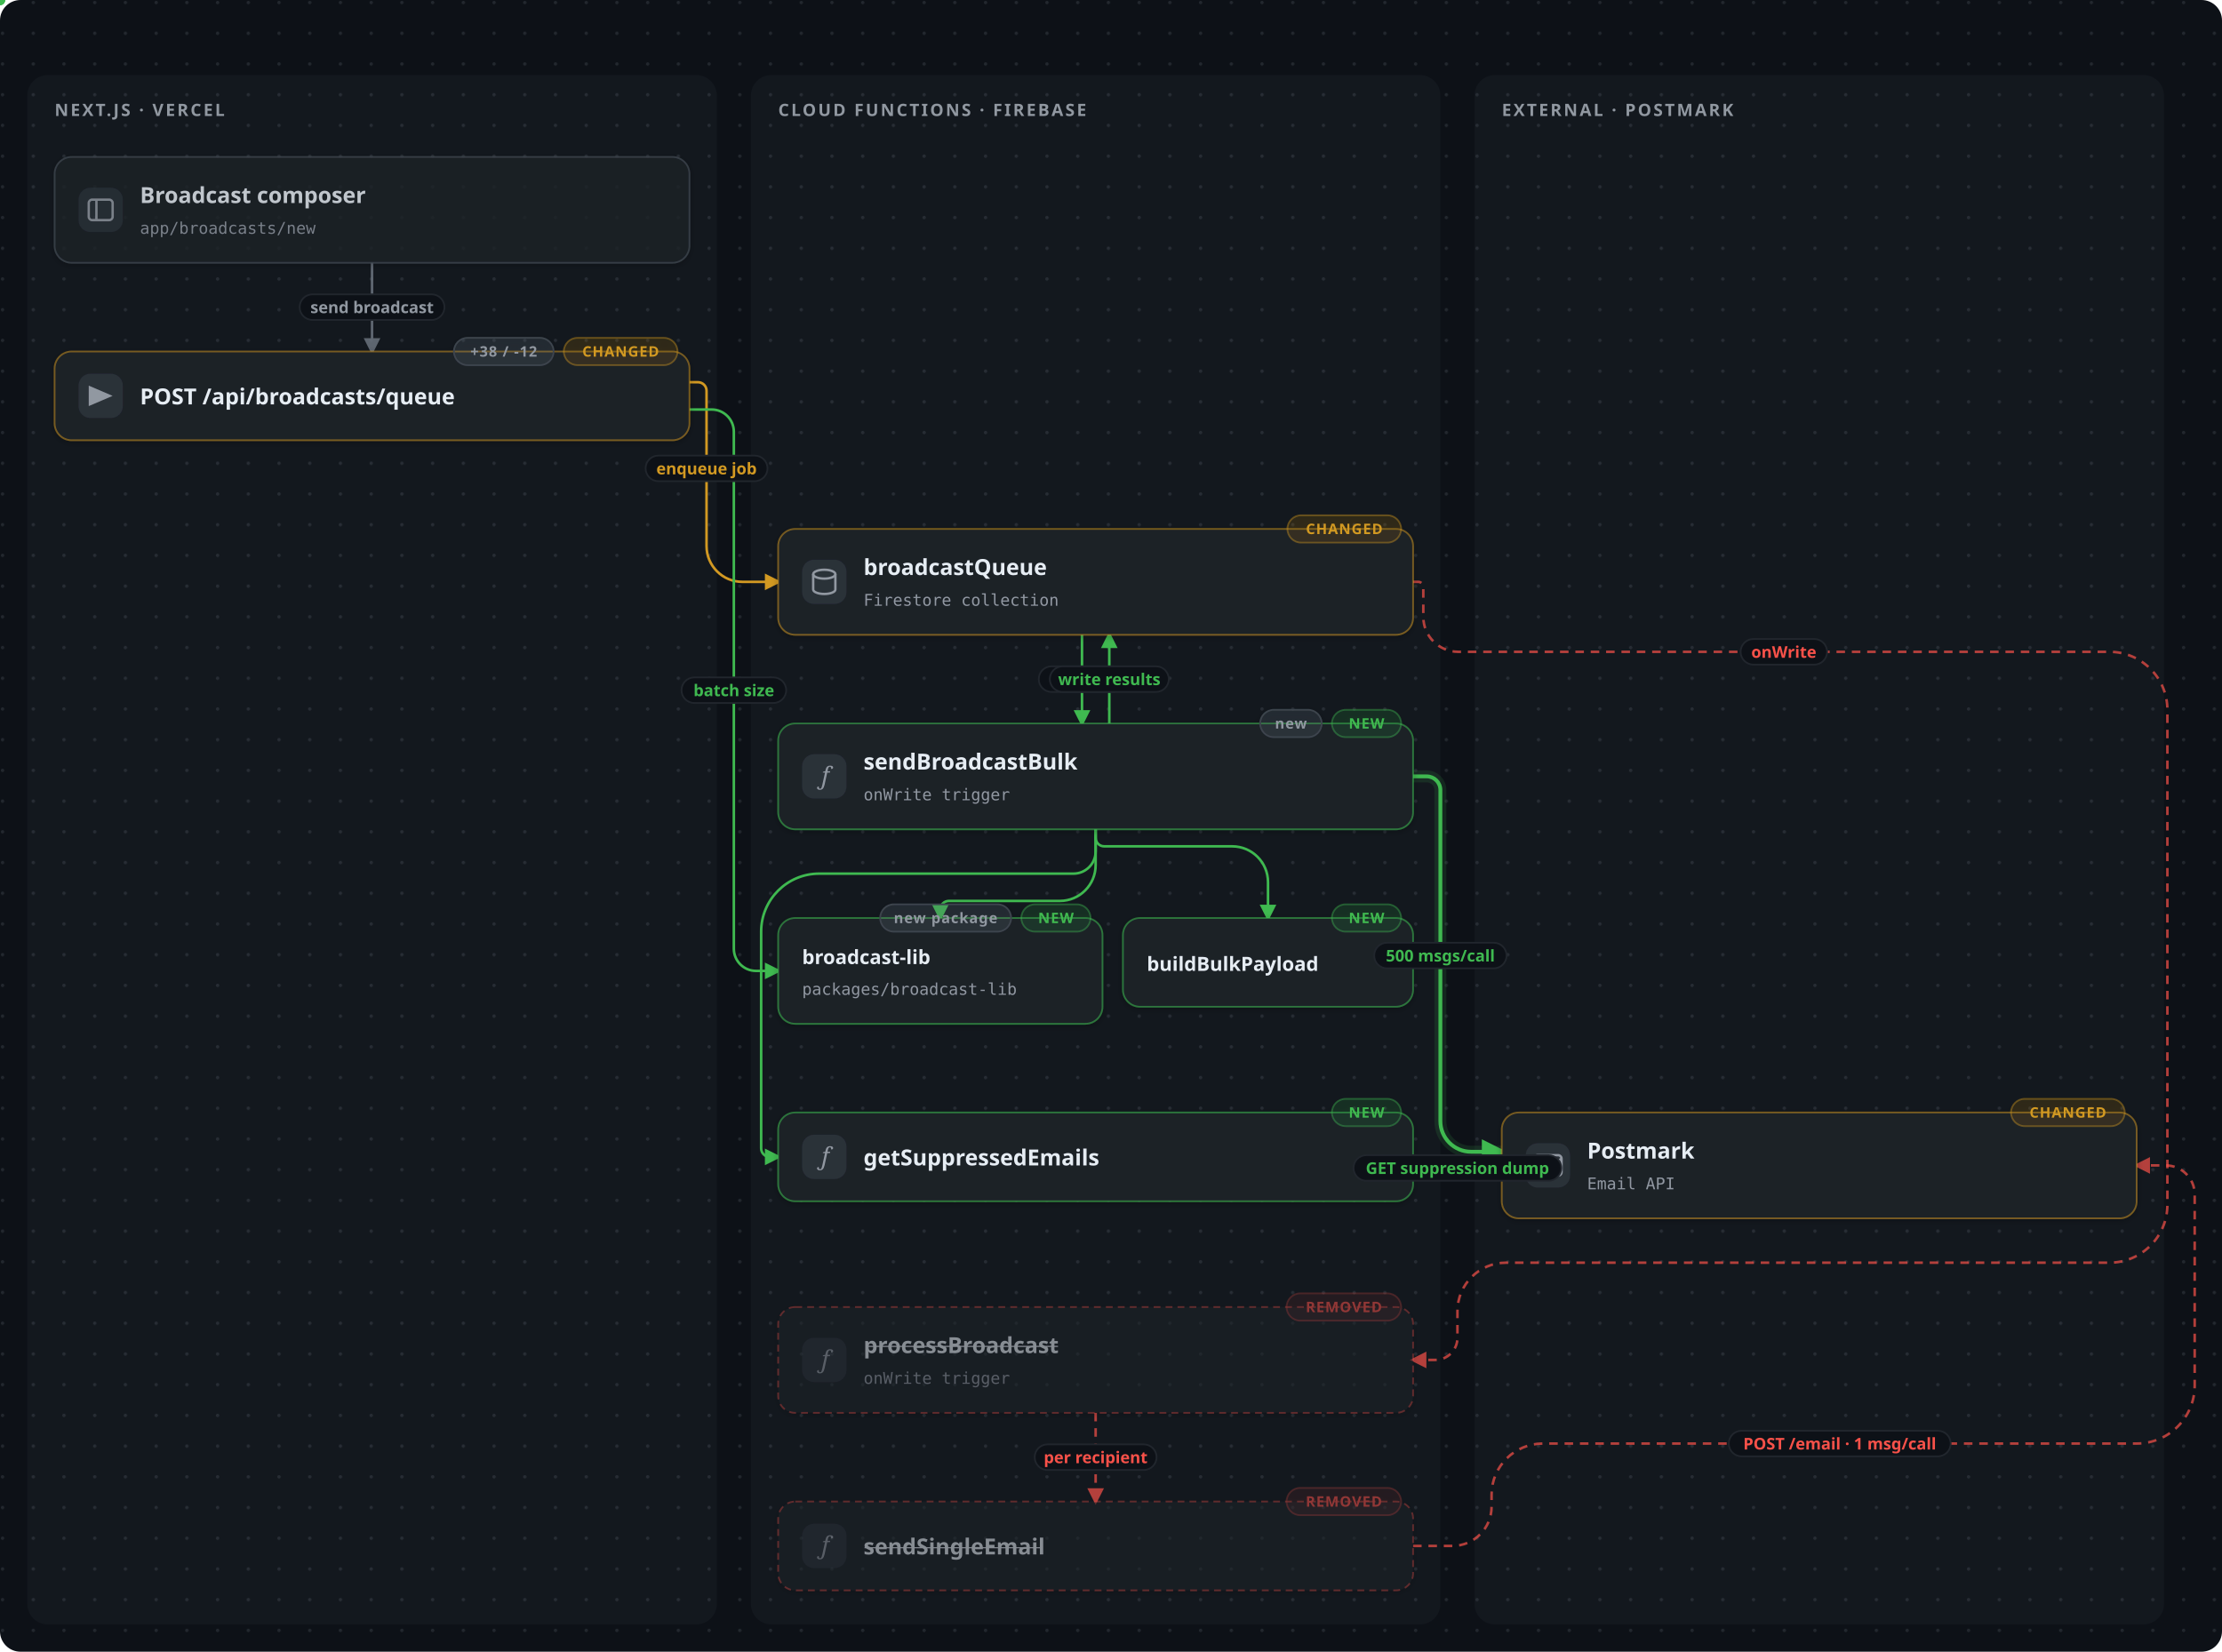
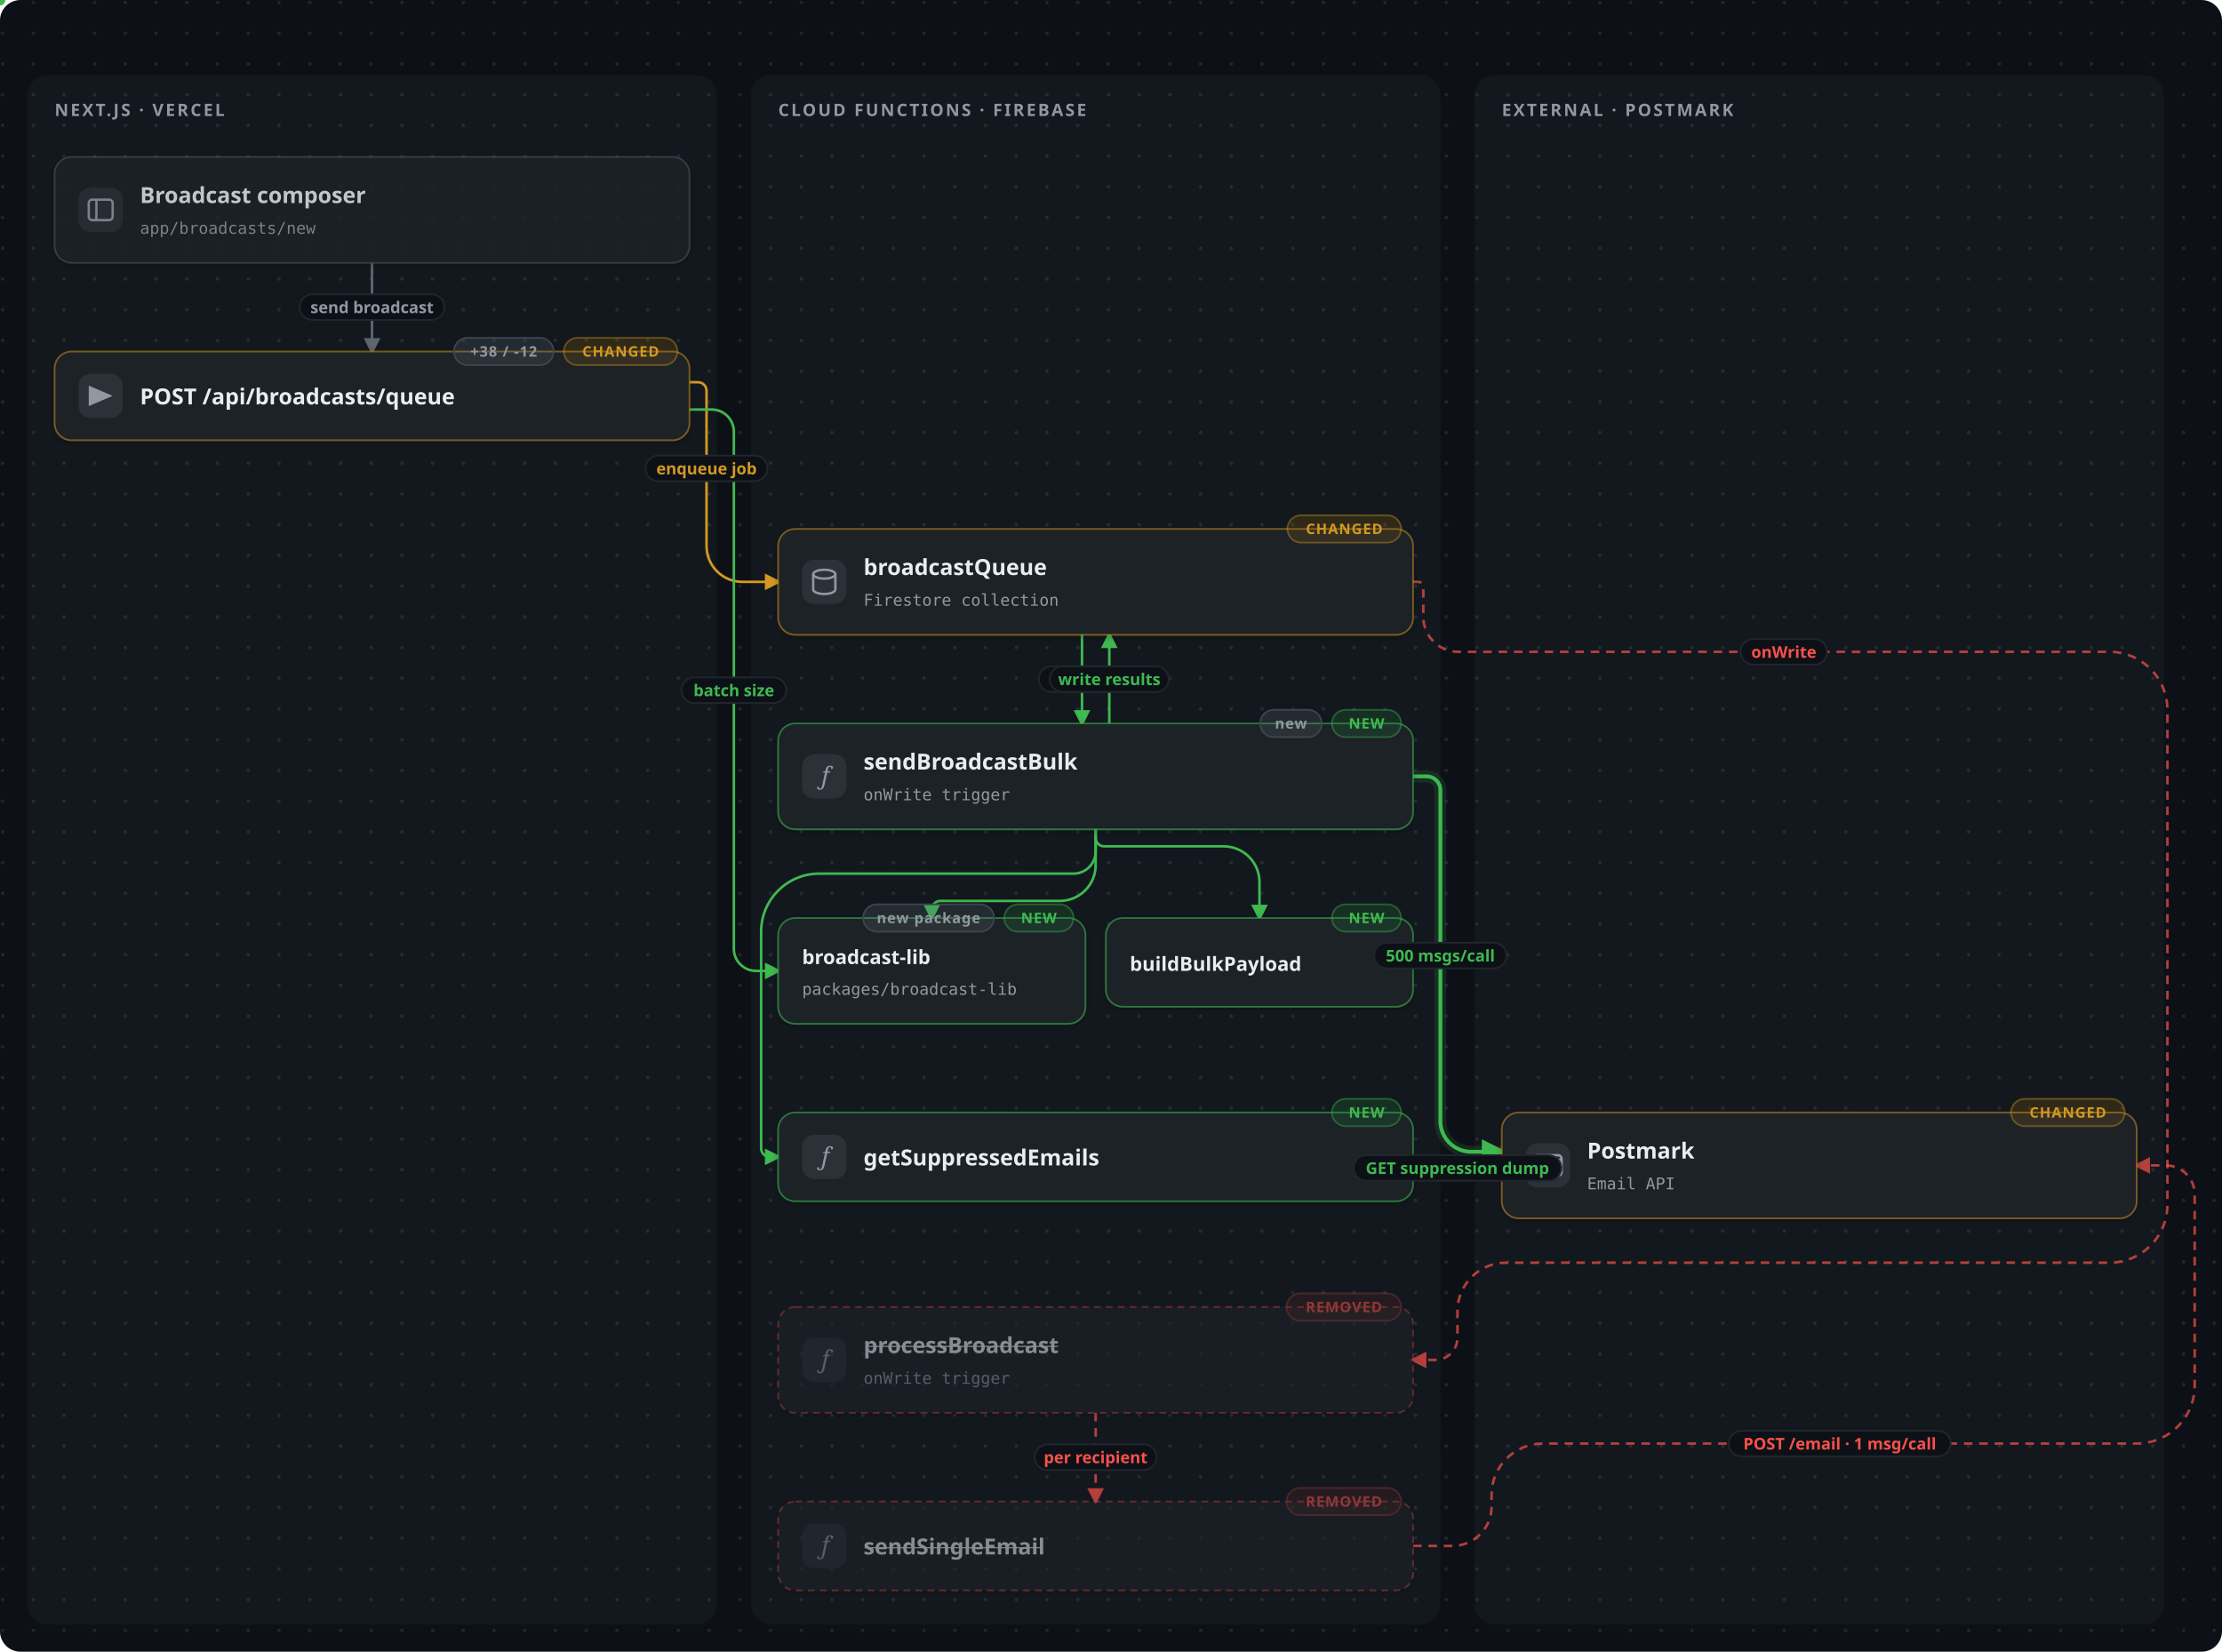
<svg xmlns="http://www.w3.org/2000/svg" viewBox="0 0 1302 968" width="1302" height="968" role="img" aria-label="Architecture — blast radius">
  <style>text{font-family:-apple-system, BlinkMacSystemFont, "Segoe UI", "Noto Sans", Helvetica, Arial, sans-serif}.lanebox{fill:rgba(110,118,129,.07)}.lanelabel{font-size:10px;font-weight:700;letter-spacing:.12em;fill:#9198a1}.card{fill:#1c2128;stroke:#3d444d;stroke-width:1}.card-added{stroke:#3fb950;stroke-opacity:.55}.card-modified{stroke:#d29922;stroke-opacity:.5}.ghost{opacity:.55}.ghost .card{stroke:#f85149;stroke-dasharray:4 3;stroke-opacity:.6}.context{opacity:.82}.ntitle{font-weight:600;fill:#e6edf3}.strike{text-decoration:line-through}.nsub{font-size:9.5px;fill:#9198a1;font-family:ui-monospace, SFMono-Regular, "SF Mono", Menlo, Consolas, monospace}.chip{fill:rgba(110,118,129,.18)}.glyph{fill:#9198a1}.glyph-stroke{stroke:#9198a1;stroke-width:1.4;fill:none}.bdg text{font-size:8.5px;font-weight:700;letter-spacing:.06em}.bdg rect{stroke-width:1}.bdg-added rect{fill:rgba(46,160,67,.15);stroke:rgba(63,185,80,.4)}.bdg-added text{fill:#3fb950}.bdg-modified rect{fill:rgba(187,128,9,.15);stroke:rgba(210,153,34,.4)}.bdg-modified text{fill:#d29922}.bdg-removed rect{fill:rgba(248,81,73,.12);stroke:rgba(248,81,73,.4)}.bdg-removed text{fill:#f85149}.bdg-neutral rect{fill:rgba(110,118,129,.18);stroke:#3d444d}.bdg-neutral text{fill:#9198a1}.edge{fill:none;stroke-width:1.5}.edge-added{stroke:#3fb950}.edge-modified{stroke:#d29922}.edge-removed{stroke:#f85149;stroke-dasharray:5 4;opacity:.7}.edge-neutral{stroke:#6e7681}.hero{stroke-width:2.25}.faded{opacity:.45}.glow{fill:none;stroke-width:7;opacity:.14}.msg-self{font-size:11px;fill:#e6edf3}.lpill{fill:#0d1117;stroke:#21262d;stroke-width:1}.ltext{font-size:9.5px;font-weight:600;fill:#9198a1}.ltext-added{fill:#3fb950}.ltext-modified{fill:#d29922}.ltext-removed{fill:#f85149}.cardsh{filter:drop-shadow(0 1px 2px rgba(0,0,0,.28))}.pcard{fill:#1c2128;stroke:#3d444d;stroke-width:1}.ptitle{font-size:12px;font-weight:600;fill:#e6edf3;text-anchor:middle}.lifeline{stroke:#30363d;stroke-width:1;stroke-dasharray:3 4}.actbar{fill:rgba(46,160,67,.15);stroke:rgba(63,185,80,.4)}.msg{fill:none;stroke-width:1.4}.msg-return{stroke-dasharray:4 3;opacity:.8}.msg-label{font-size:11px;fill:#e6edf3;text-anchor:middle}.msg-strong{stroke-width:2}</style>
  <defs>
    <pattern id="dots" width="18" height="18" patternUnits="userSpaceOnUse">
      <circle cx="1.5" cy="1.5" r="1" fill="rgba(110,118,129,.22)" />
    </pattern>
    <marker id="mk-added" viewBox="0 0 10 10" refX="8" refY="5" markerWidth="6.5" markerHeight="6.5" orient="auto-start-reverse">
      <path d="M0,0 L10,5 L0,10 z" fill="#3fb950" />
    </marker>
    <marker id="mk-modified" viewBox="0 0 10 10" refX="8" refY="5" markerWidth="6.5" markerHeight="6.5" orient="auto-start-reverse">
      <path d="M0,0 L10,5 L0,10 z" fill="#d29922" />
    </marker>
    <marker id="mk-removed" viewBox="0 0 10 10" refX="8" refY="5" markerWidth="6.5" markerHeight="6.5" orient="auto-start-reverse">
      <path d="M0,0 L10,5 L0,10 z" fill="#f85149" />
    </marker>
    <marker id="mk-neutral" viewBox="0 0 10 10" refX="8" refY="5" markerWidth="6.5" markerHeight="6.5" orient="auto-start-reverse">
      <path d="M0,0 L10,5 L0,10 z" fill="#6e7681" />
    </marker>
  </defs>
  <rect x="0" y="0" width="1302" height="968" rx="12" fill="#0d1117" />
  <rect x="0" y="0" width="1302" height="968" rx="12" fill="url(#dots)" />
  <g>
    <rect class="lanebox" x="16" y="44" width="404" height="908" rx="12" />
    <text class="lanelabel" x="32" y="68">NEXT.JS · VERCEL</text>
    <rect class="lanebox" x="440" y="44" width="404" height="908" rx="12" />
    <text class="lanelabel" x="456" y="68">CLOUD FUNCTIONS · FIREBASE</text>
    <rect class="lanebox" x="864" y="44" width="404" height="908" rx="12" />
    <text class="lanelabel" x="880" y="68">EXTERNAL · POSTMARK</text>
  </g>
  <g>
    <path class="edge edge-neutral context" d="M218,154 L218,206" marker-end="url(#mk-neutral)" />
    <path class="edge edge-modified" d="M404,224 L409,224 C411.76,224 414,226.24 414,229 L414,320 C414,331.6 423.4,341 435,341 L456,341" marker-end="url(#mk-modified)" />
    <path class="edge edge-added" d="M404,240 L417,240 C424.18,240 430,245.82 430,253 L430,556 C430,563.18 435.82,569 443,569 L456,569" marker-end="url(#mk-added)" />
    <path class="edge edge-added" d="M634,372 L634,424" marker-end="url(#mk-added)" />
    <path class="edge edge-removed" d="M828,341 L831,341 C832.66,341 834,342.34 834,344 L834,361.5 C834,372.82 843.18,382 854.5,382 L1236,382 C1254.78,382 1270,397.22 1270,416 L1270,706 C1270,724.78 1254.78,740 1236,740 L882.5,740 C866.76,740 854,752.76 854,768.5 L854,784 C854,791.18 848.18,797 841,797 L828,797" marker-end="url(#mk-removed)" />
    <path class="edge edge-removed" d="M642,828 L642,880" marker-end="url(#mk-removed)" />
    <path class="edge edge-removed" d="M828,906 L851,906 C863.7,906 874,895.7 874,883 L874,876 C874,859.43 887.43,846 904,846 L1252,846 C1270.78,846 1286,830.78 1286,812 L1286,700 C1286,690.61 1278.39,683 1269,683 L1252,683" marker-end="url(#mk-removed)" />
-     <path class="edge edge-added" d="M642,486 L642,491 C642,493.76 644.24,496 647,496 L722,496 C733.6,496 743,505.4 743,517 L743,538" marker-end="url(#mk-added)" />
+     <path class="edge edge-added" d="M642,486 L642,491 C642,493.76 644.24,496 647,496 L717,496 C728.6,496 738,505.4 738,517 L738,538" marker-end="url(#mk-added)" />
    <path class="edge edge-added" d="M642,486 L642,499 C642,506.18 636.18,512 629,512 L480,512 C461.22,512 446,527.22 446,546 L446,673 C446,675.76 448.24,678 451,678 L456,678" marker-end="url(#mk-added)" />
-     <path class="edge edge-added" d="M642,486 L642,507 C642,518.6 632.6,528 621,528 L556,528 C553.24,528 551,530.24 551,533 L551,538" marker-end="url(#mk-added)" />
+     <path class="edge edge-added" d="M642,486 L642,507 C642,518.6 632.6,528 621,528 L551,528 C548.24,528 546,530.24 546,533 L546,538" marker-end="url(#mk-added)" />
    <path class="edge edge-added" d="M828,684.5 L880,684.5" marker-end="url(#mk-added)" />
    <circle r="2.6" fill="#3fb950">
      <animateMotion dur="1.6s" repeatCount="indefinite" path="M828,684.5 L880,684.5" />
    </circle>
    <path class="glow" stroke="#3fb950" d="M828,455 L836,455 C840.42,455 844,458.58 844,463 L844,657 C844,666.94 852.06,675 862,675 L880,675" />
    <path class="edge edge-added hero" d="M828,455 L836,455 C840.42,455 844,458.58 844,463 L844,657 C844,666.94 852.06,675 862,675 L880,675" marker-end="url(#mk-added)" />
    <circle r="3" fill="#3fb950">
      <animateMotion dur="2.1s" repeatCount="indefinite" path="M828,455 L836,455 C840.42,455 844,458.58 844,463 L844,657 C844,666.94 852.06,675 862,675 L880,675" />
    </circle>
    <circle r="3" fill="#3fb950">
      <animateMotion dur="2.1s" begin="0.7s" repeatCount="indefinite" path="M828,455 L836,455 C840.42,455 844,458.58 844,463 L844,657 C844,666.94 852.06,675 862,675 L880,675" />
    </circle>
    <circle r="3" fill="#3fb950">
      <animateMotion dur="2.1s" begin="1.4s" repeatCount="indefinite" path="M828,455 L836,455 C840.42,455 844,458.58 844,463 L844,657 C844,666.94 852.06,675 862,675 L880,675" />
    </circle>
    <path class="edge edge-added" d="M650,424 L650,372" marker-end="url(#mk-added)" />
  </g>
  <g>
    <g class="cardsh context">
      <rect class="card" x="32" y="92" width="372" height="62" rx="10" />
      <rect class="chip" x="46" y="110" width="26" height="26" rx="7" />
      <g>
        <rect class="glyph-stroke" x="52" y="117" width="14" height="12" rx="2" />
        <path class="glyph-stroke" d="M56.5,117 v12" />
      </g>
      <text class="ntitle" x="82" y="119" font-size="13">Broadcast composer</text>
      <text class="nsub" x="82" y="137">app/broadcasts/new</text>
    </g>
    <g class="cardsh">
      <rect class="card card-modified" x="32" y="206" width="372" height="52" rx="10" />
      <rect class="chip" x="46" y="219" width="26" height="26" rx="7" />
      <g>
        <path class="glyph" d="M52,226 L66,232 L52,238 Z" />
      </g>
      <text class="ntitle" x="82" y="237" font-size="13">POST /api/broadcasts/queue</text>
      <g class="bdg bdg-neutral">
        <rect x="265.98" y="198" width="58.4" height="16" rx="8" />
        <text x="295.18" y="209" text-anchor="middle">+38 / -12</text>
      </g>
      <g class="bdg bdg-modified">
        <rect x="330.38" y="198" width="66.62" height="16" rx="8" />
        <text x="363.69" y="209" text-anchor="middle">CHANGED</text>
      </g>
    </g>
    <g class="cardsh">
      <rect class="card card-modified" x="456" y="310" width="372" height="62" rx="10" />
      <rect class="chip" x="470" y="328" width="26" height="26" rx="7" />
      <g>
        <ellipse class="glyph-stroke" cx="483" cy="336.5" rx="6.5" ry="2.6" />
        <path class="glyph-stroke" d="M476.5,336.5 v9 a6.5,2.6 0 0 0 13 0 v-9" />
      </g>
      <text class="ntitle" x="506" y="337" font-size="13">broadcastQueue</text>
      <text class="nsub" x="506" y="355">Firestore collection</text>
      <g class="bdg bdg-modified">
        <rect x="754.38" y="302" width="66.62" height="16" rx="8" />
        <text x="787.69" y="313" text-anchor="middle">CHANGED</text>
      </g>
    </g>
    <g class="cardsh">
      <rect class="card card-added" x="456" y="424" width="372" height="62" rx="10" />
      <rect class="chip" x="470" y="442" width="26" height="26" rx="7" />
      <g>
        <text class="glyph" x="483" y="459.5" text-anchor="middle" style="font-size:14px;font-style:italic;font-family:Georgia,serif">ƒ</text>
      </g>
      <text class="ntitle" x="506" y="451" font-size="13">sendBroadcastBulk</text>
      <text class="nsub" x="506" y="469">onWrite trigger</text>
      <g class="bdg bdg-neutral">
        <rect x="738.4" y="416" width="36.05" height="16" rx="8" />
        <text x="756.43" y="427" text-anchor="middle">new</text>
      </g>
      <g class="bdg bdg-added">
        <rect x="780.45" y="416" width="40.55" height="16" rx="8" />
        <text x="800.72" y="427" text-anchor="middle">NEW</text>
      </g>
    </g>
    <g class="cardsh">
-       <rect class="card card-added" x="456" y="538" width="190" height="62" rx="10" />
+       <rect class="card card-added" x="456" y="538" width="180" height="62" rx="10" />
      <text class="ntitle" x="470" y="565" font-size="11.5">broadcast-lib</text>
      <text class="nsub" x="470" y="583">packages/broadcast-lib</text>
      <g class="bdg bdg-neutral">
-         <rect x="515.75" y="530" width="76.7" height="16" rx="8" />
-         <text x="554.1" y="541" text-anchor="middle">new package</text>
-       </g>
-       <g class="bdg bdg-added">
-         <rect x="598.45" y="530" width="40.55" height="16" rx="8" />
-         <text x="618.73" y="541" text-anchor="middle">NEW</text>
-       </g>
-     </g>
-     <g class="cardsh">
-       <rect class="card card-added" x="658" y="538" width="170" height="52" rx="10" />
-       <text class="ntitle" x="672" y="569" font-size="11.5">buildBulkPayload</text>
+         <rect x="505.75" y="530" width="76.7" height="16" rx="8" />
+         <text x="544.1" y="541" text-anchor="middle">new package</text>
+       </g>
+       <g class="bdg bdg-added">
+         <rect x="588.45" y="530" width="40.55" height="16" rx="8" />
+         <text x="608.73" y="541" text-anchor="middle">NEW</text>
+       </g>
+     </g>
+     <g class="cardsh">
+       <rect class="card card-added" x="648" y="538" width="180" height="52" rx="10" />
+       <text class="ntitle" x="662" y="569" font-size="11.5">buildBulkPayload</text>
      <g class="bdg bdg-added">
        <rect x="780.45" y="530" width="40.55" height="16" rx="8" />
        <text x="800.73" y="541" text-anchor="middle">NEW</text>
      </g>
    </g>
    <g class="cardsh">
      <rect class="card card-added" x="456" y="652" width="372" height="52" rx="10" />
      <rect class="chip" x="470" y="665" width="26" height="26" rx="7" />
      <g>
        <text class="glyph" x="483" y="682.5" text-anchor="middle" style="font-size:14px;font-style:italic;font-family:Georgia,serif">ƒ</text>
      </g>
      <text class="ntitle" x="506" y="683" font-size="13">getSuppressedEmails</text>
      <g class="bdg bdg-added">
        <rect x="780.45" y="644" width="40.55" height="16" rx="8" />
        <text x="800.73" y="655" text-anchor="middle">NEW</text>
      </g>
    </g>
    <g class="cardsh ghost">
      <rect class="card" x="456" y="766" width="372" height="62" rx="10" />
      <rect class="chip" x="470" y="784" width="26" height="26" rx="7" />
      <g>
        <text class="glyph" x="483" y="801.5" text-anchor="middle" style="font-size:14px;font-style:italic;font-family:Georgia,serif">ƒ</text>
      </g>
      <text class="ntitle strike" x="506" y="793" font-size="13">processBroadcast</text>
      <text class="nsub" x="506" y="811">onWrite trigger</text>
      <g class="bdg bdg-removed">
        <rect x="753.88" y="758" width="67.12" height="16" rx="8" />
        <text x="787.44" y="769" text-anchor="middle">REMOVED</text>
      </g>
    </g>
    <g class="cardsh ghost">
      <rect class="card" x="456" y="880" width="372" height="52" rx="10" />
      <rect class="chip" x="470" y="893" width="26" height="26" rx="7" />
      <g>
        <text class="glyph" x="483" y="910.5" text-anchor="middle" style="font-size:14px;font-style:italic;font-family:Georgia,serif">ƒ</text>
      </g>
      <text class="ntitle strike" x="506" y="911" font-size="13">sendSingleEmail</text>
      <g class="bdg bdg-removed">
        <rect x="753.88" y="872" width="67.12" height="16" rx="8" />
        <text x="787.44" y="883" text-anchor="middle">REMOVED</text>
      </g>
    </g>
    <g class="cardsh">
      <rect class="card card-modified" x="880" y="652" width="372" height="62" rx="10" />
      <rect class="chip" x="894" y="670" width="26" height="26" rx="7" />
      <g>
        <rect class="glyph-stroke" x="899" y="677" width="16" height="12" rx="2" />
        <path class="glyph-stroke" d="M899,679 l8,6 8,-6" />
      </g>
      <text class="ntitle" x="930" y="679" font-size="13">Postmark</text>
      <text class="nsub" x="930" y="697">Email API</text>
      <g class="bdg bdg-modified">
        <rect x="1178.38" y="644" width="66.62" height="16" rx="8" />
        <text x="1211.69" y="655" text-anchor="middle">CHANGED</text>
      </g>
    </g>
  </g>
  <g>
    <g>
      <rect class="lpill" x="175.58" y="172.5" width="84.85" height="15" rx="7.5" />
      <text class="ltext" x="218" y="183.5" text-anchor="middle">send broadcast</text>
    </g>
    <g>
      <rect class="lpill" x="378.29" y="267" width="71.43" height="15" rx="7.5" />
      <text class="ltext ltext-modified" x="414" y="278" text-anchor="middle">enqueue job</text>
    </g>
    <g>
      <rect class="lpill" x="399.33" y="397" width="61.34" height="15" rx="7.5" />
      <text class="ltext ltext-added" x="430" y="408" text-anchor="middle">batch size</text>
    </g>
    <g>
      <rect class="lpill" x="608.66" y="390.5" width="50.69" height="15" rx="7.5" />
      <text class="ltext ltext-added" x="634" y="401.5" text-anchor="middle">onWrite</text>
    </g>
    <g>
      <rect class="lpill" x="1019.91" y="374.5" width="50.69" height="15" rx="7.5" />
      <text class="ltext ltext-removed" x="1045.25" y="385.5" text-anchor="middle">onWrite</text>
    </g>
    <g>
      <rect class="lpill" x="606.29" y="846.5" width="71.41" height="15" rx="7.5" />
      <text class="ltext ltext-removed" x="642" y="857.5" text-anchor="middle">per recipient</text>
    </g>
    <g>
      <rect class="lpill" x="1012.98" y="838.5" width="130.04" height="15" rx="7.5" />
      <text class="ltext ltext-removed" x="1078" y="849.5" text-anchor="middle">POST /email · 1 msg/call</text>
    </g>
    <g>
      <rect class="lpill" x="793.11" y="677" width="121.78" height="15" rx="7.5" />
      <text class="ltext ltext-added" x="854" y="688" text-anchor="middle">GET suppression dump</text>
    </g>
    <g>
      <rect class="lpill" x="805.22" y="552.5" width="77.56" height="15" rx="7.5" />
      <text class="ltext ltext-added" x="844" y="563.5" text-anchor="middle">500 msgs/call</text>
    </g>
    <g>
      <rect class="lpill" x="615.15" y="390.5" width="69.71" height="15" rx="7.5" />
      <text class="ltext ltext-added" x="650" y="401.5" text-anchor="middle">write results</text>
    </g>
  </g>
</svg>
